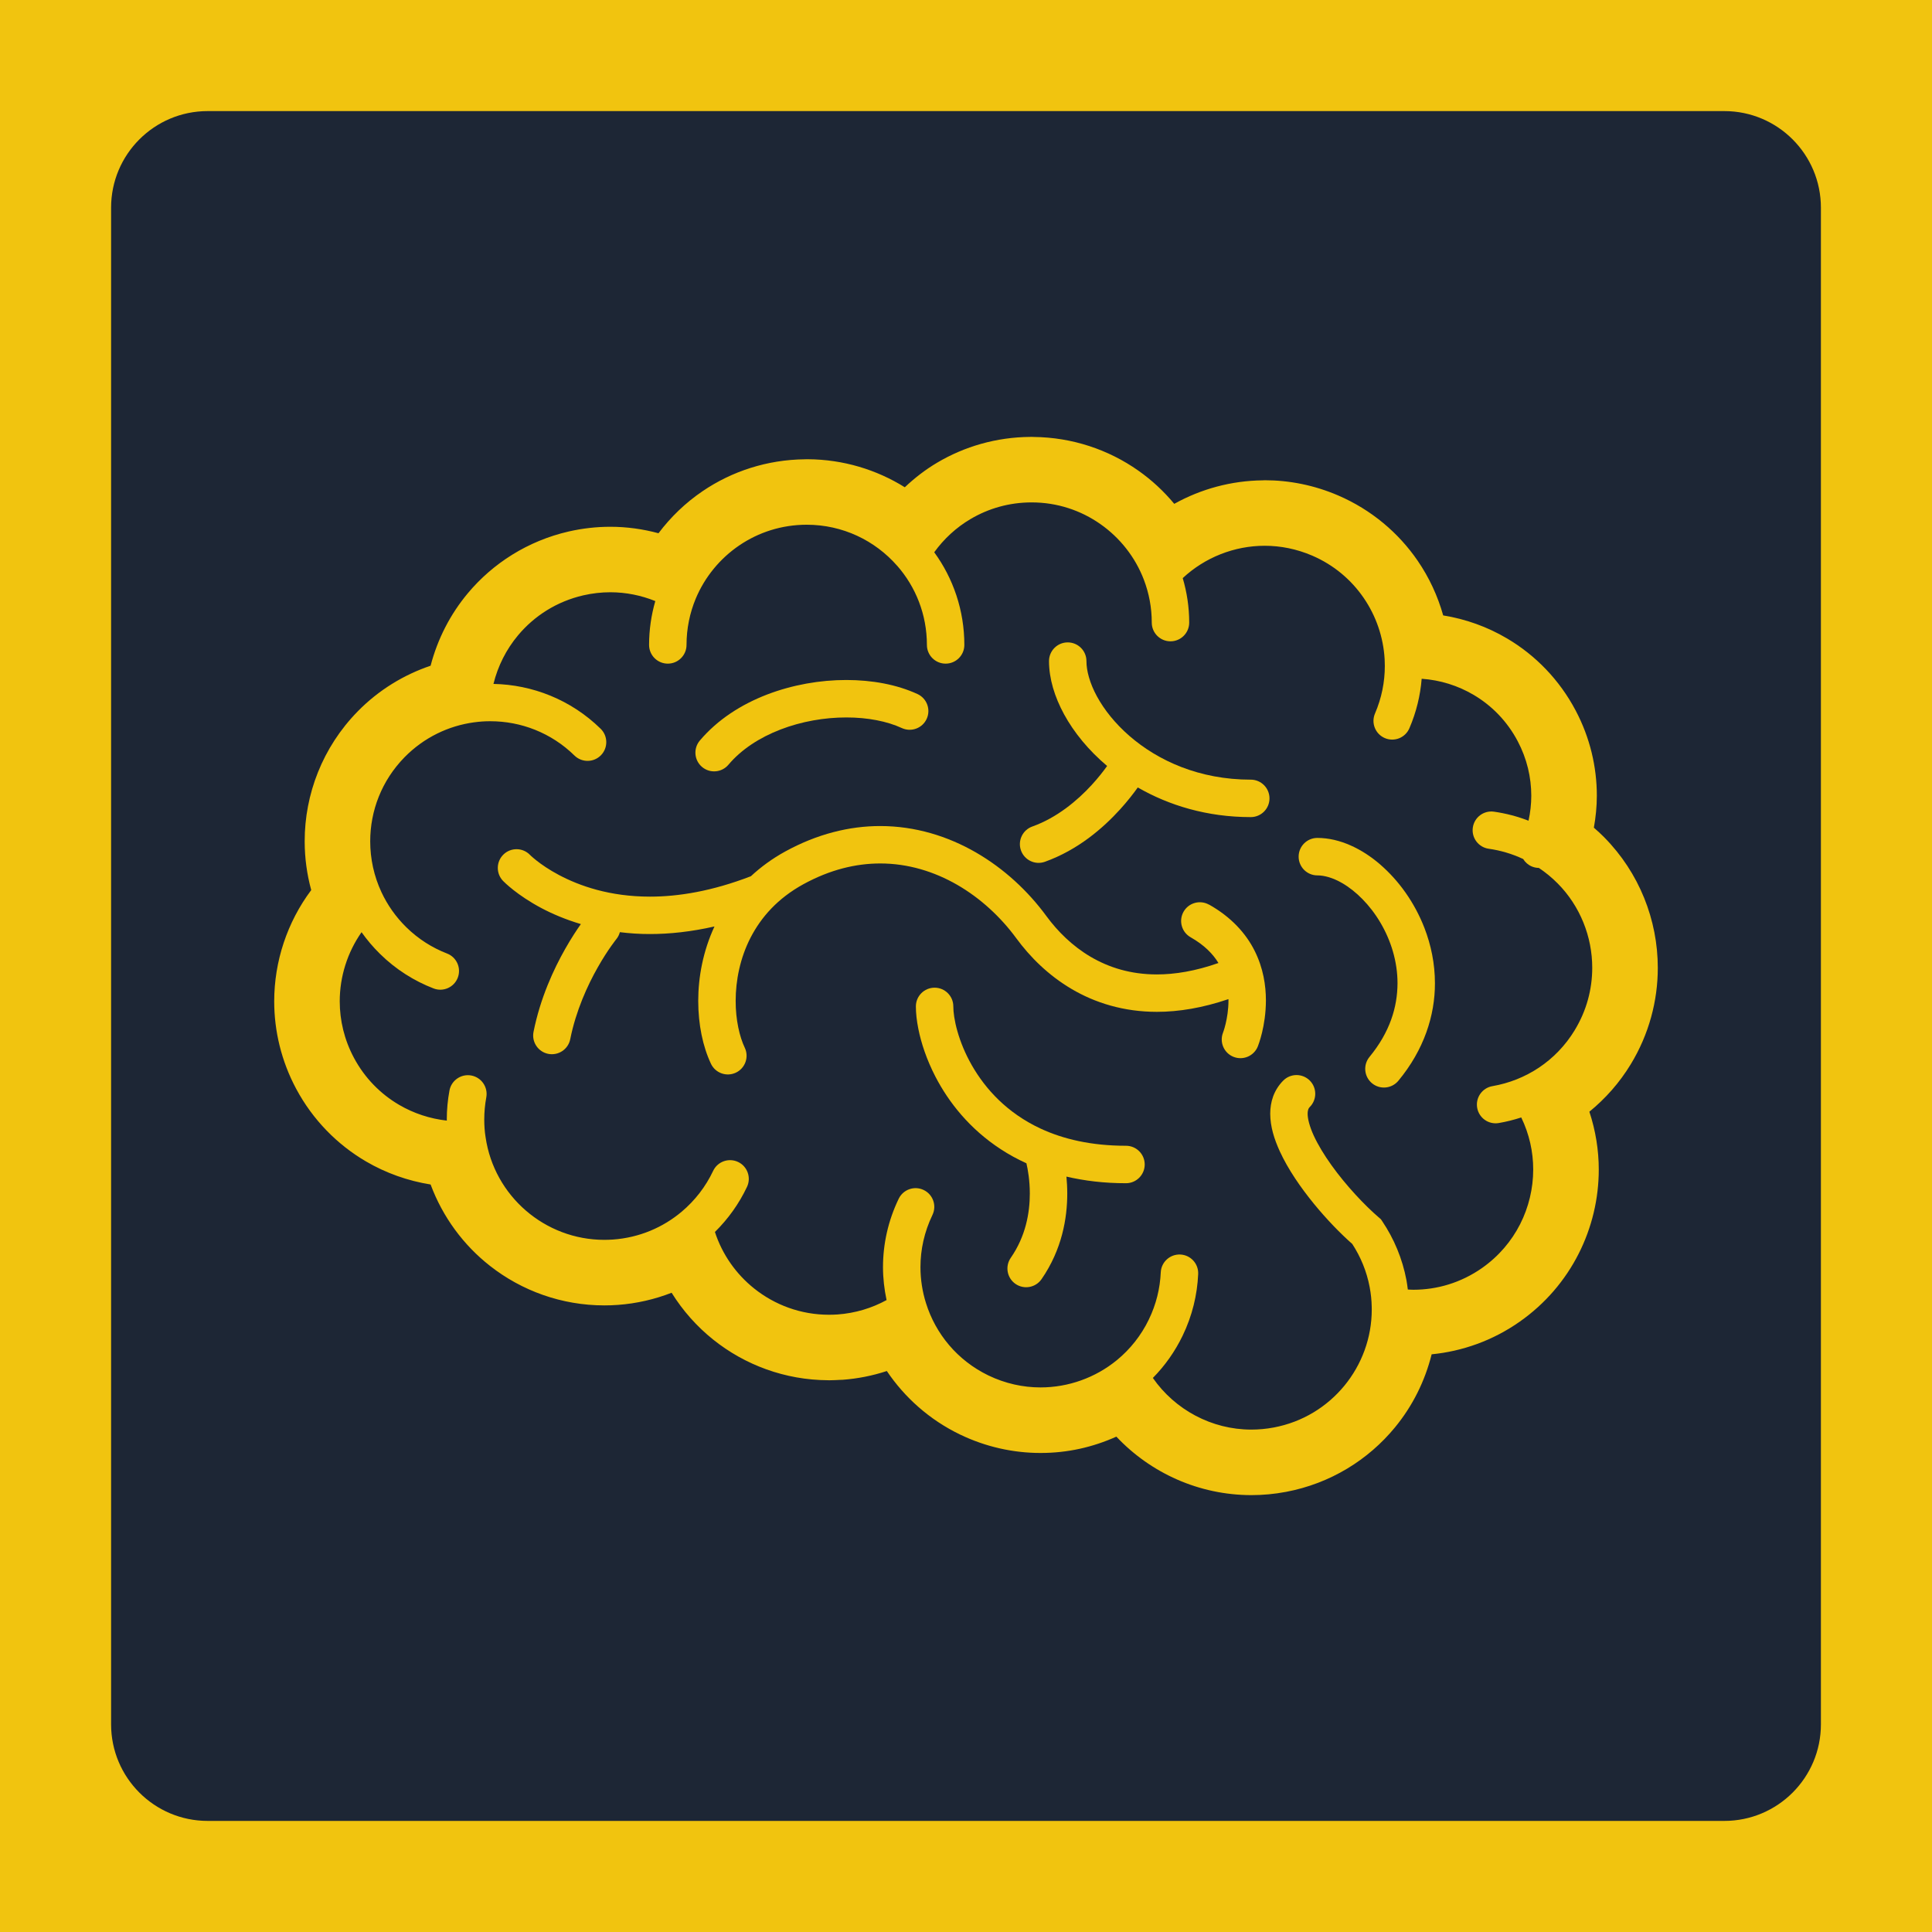
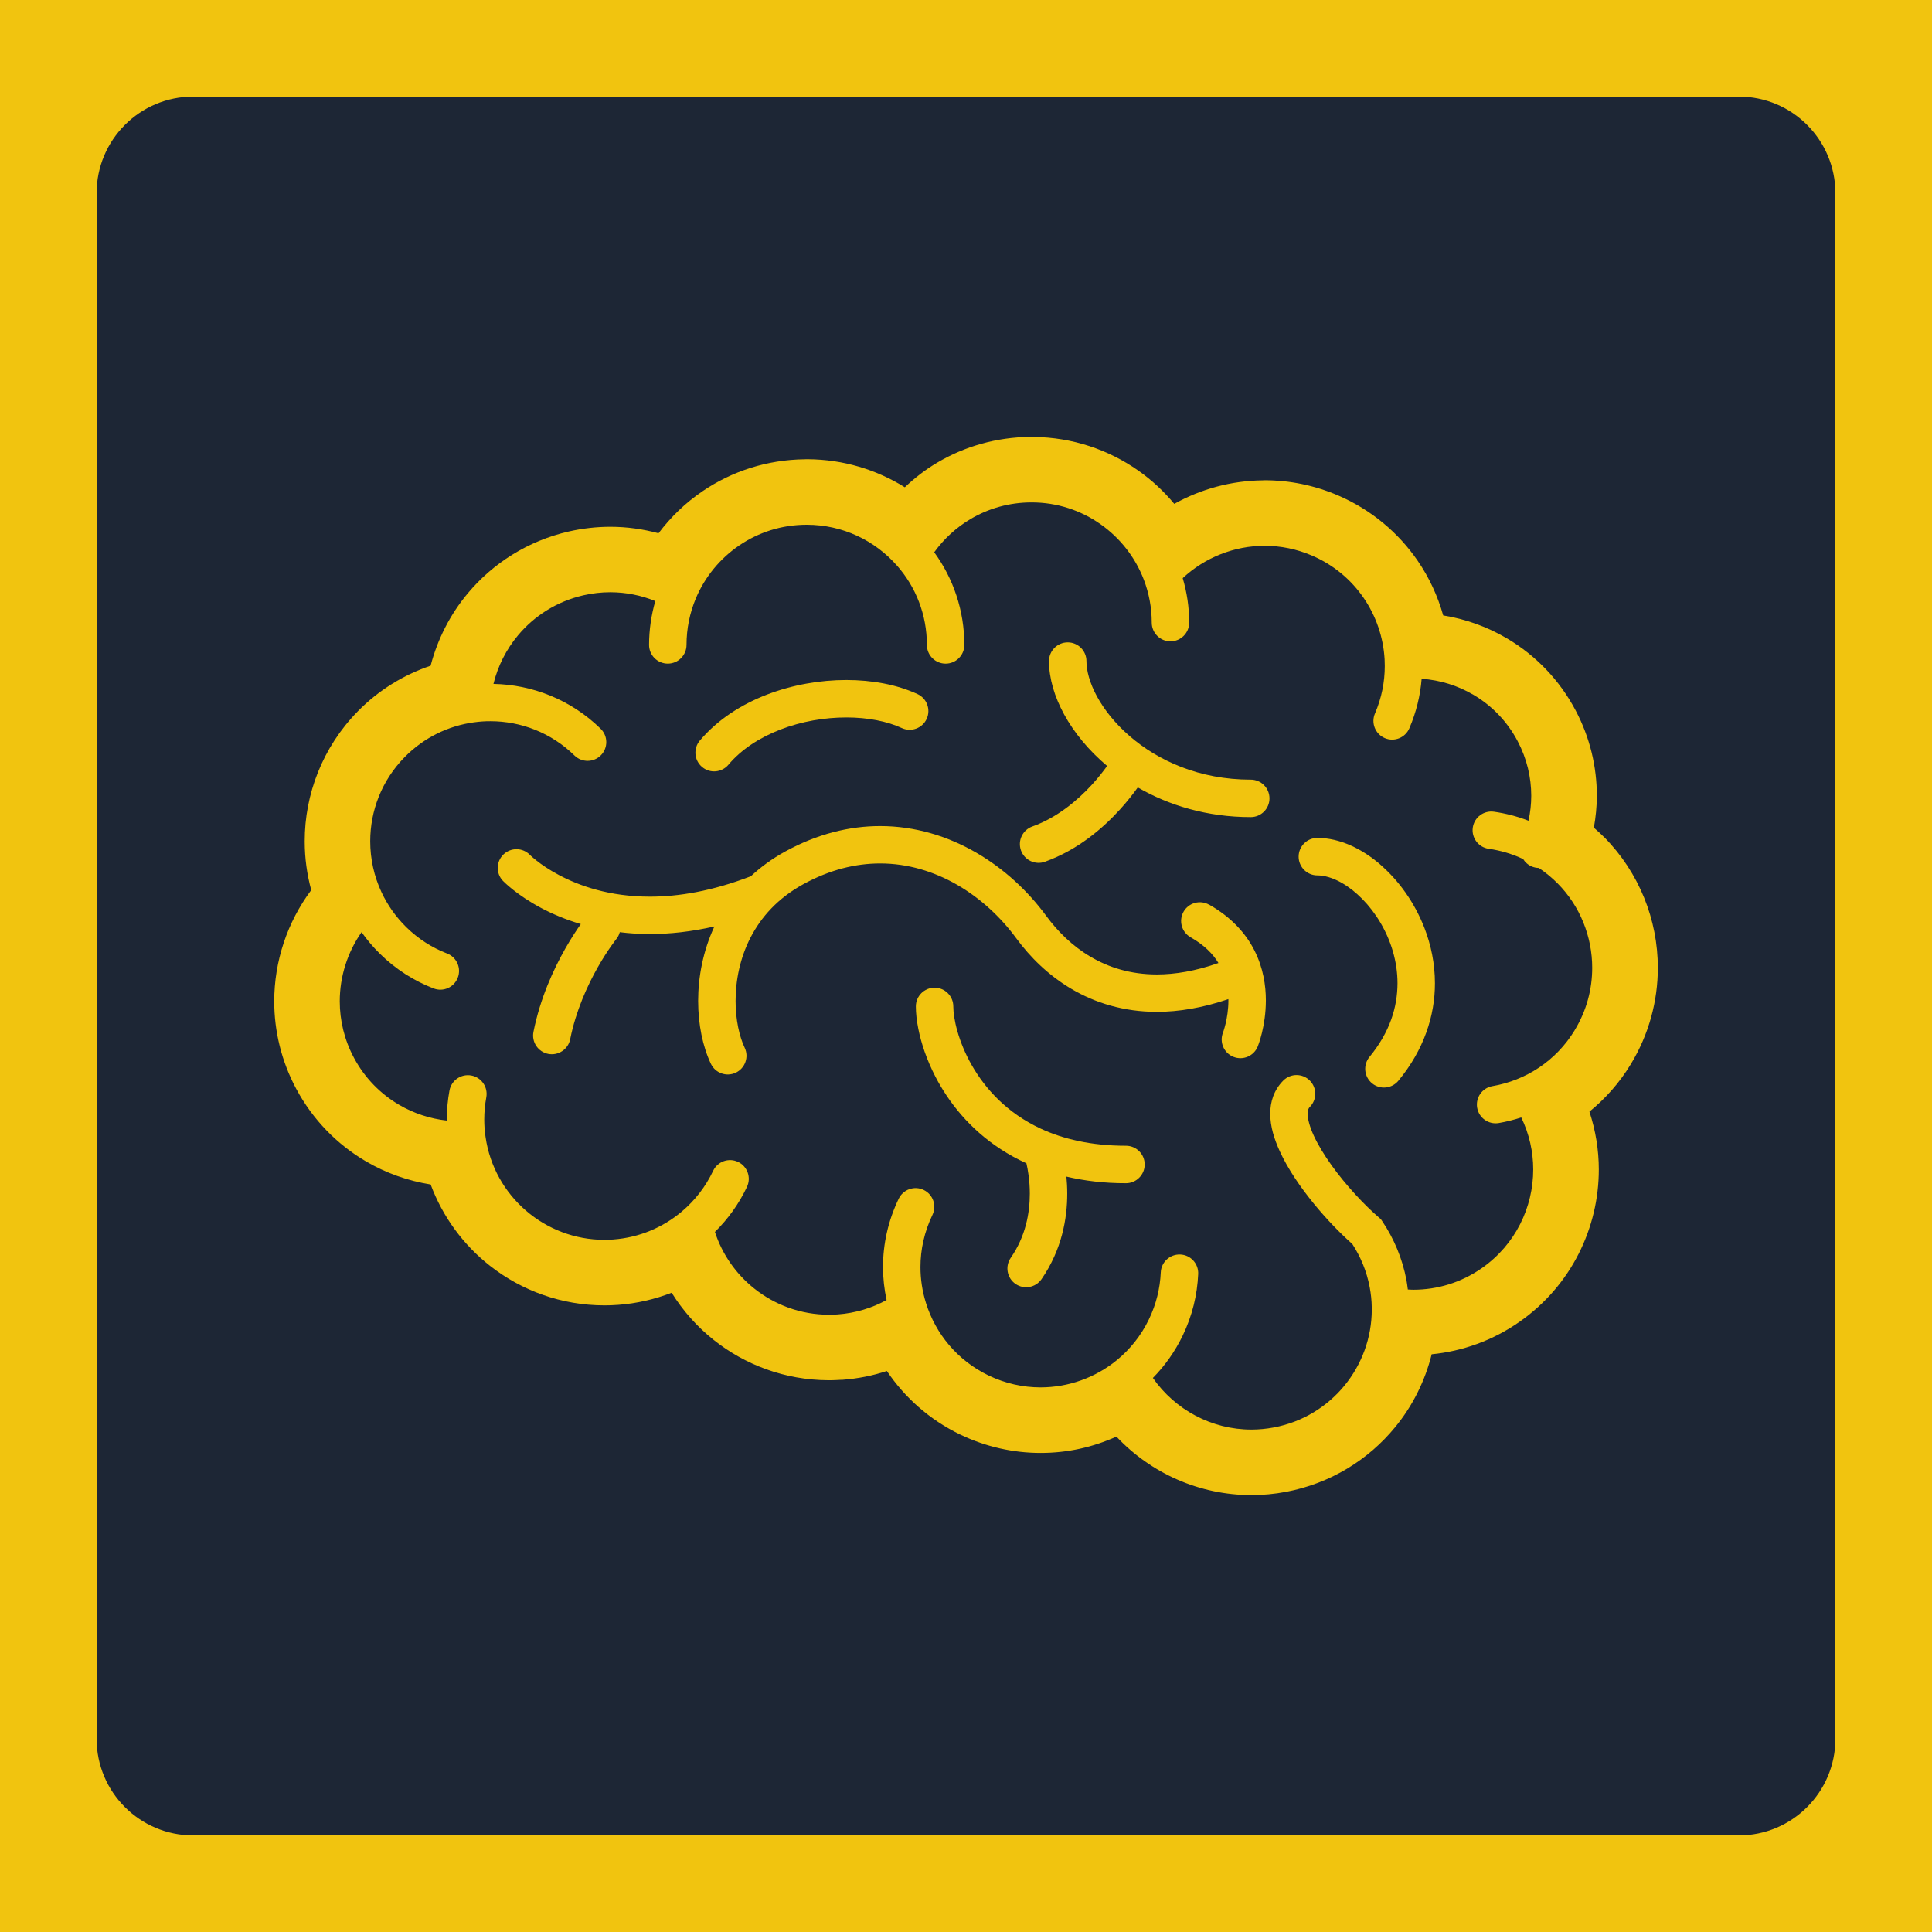
- <svg xmlns="http://www.w3.org/2000/svg" id="Calque_1" data-name="Calque 1" viewBox="0 0 1000 1000">
+ <svg xmlns="http://www.w3.org/2000/svg" id="Calque_1" version="1.1" viewBox="0 0 1000 1000">
  <defs>
    <style>
-       .cls-1 {
-         fill: #1d2635;
+       .st0 {
+         fill: #f1c40f;
      }

-       .cls-2 {
-         fill: #f1c40f;
+       .st1 {
+         fill: #1d2635;
      }
    </style>
  </defs>
-   <rect class="cls-2" width="1000" height="1000" />
-   <rect class="cls-1" x="57.5" y="57.5" width="885" height="885" rx="50" ry="50" />
+   <rect class="st0" width="1000" height="1000" />
+   <rect class="st1" x="50" y="50" width="900" height="900" rx="50" ry="50" />
  <g>
-     <path class="cls-2" d="M625.799,468.256c-4.661-2.629-10.569-.995-13.198,3.666-2.629,4.661-.995,10.58,3.666,13.209,7.154,4.075,11.522,8.621,14.403,13.314-11.942,4.2-22.532,5.918-31.886,5.918-13.691-.01-24.889-3.624-34.337-9.166-9.417-5.552-17.032-13.136-22.815-21.013-9.522-12.979-21.903-24.532-36.505-32.965-14.581-8.411-31.446-13.659-49.536-13.659-15.87-.01-32.598,4.075-49.17,13.178-6.777,3.719-12.654,8.055-17.766,12.8-20.164,7.762-37.532,10.559-52.228,10.559-20.94,0-36.579-5.625-47.033-11.156-5.217-2.755-9.124-5.499-11.648-7.49-1.267-1.006-2.189-1.802-2.765-2.325l-.597-.576-.094-.084h0c-3.719-3.813-9.826-3.907-13.67-.21-3.844,3.708-3.96,9.846-.251,13.701.545.545,7.207,7.364,19.955,14.12,5.583,2.954,12.423,5.866,20.332,8.233-2.095,2.954-4.965,7.28-8.087,12.78-6.002,10.59-12.905,25.454-16.414,42.989-1.047,5.237,2.357,10.349,7.605,11.397,5.248,1.037,10.36-2.357,11.397-7.615,2.954-14.759,8.967-27.884,14.277-37.218,2.64-4.672,5.101-8.38,6.861-10.884.88-1.257,1.592-2.21,2.064-2.828.23-.304.419-.534.524-.67l.115-.136h.01v-.021c.89-1.089,1.487-2.325,1.833-3.614,4.934.608,10.108.985,15.608.964,10.192.01,21.348-1.194,33.363-3.918-5.96,12.842-8.401,26.24-8.411,38.517.021,12.371,2.378,23.59,6.578,32.535,2.294,4.839,8.066,6.903,12.905,4.619,4.839-2.284,6.903-8.076,4.609-12.905h0c-2.692-5.625-4.745-14.466-4.714-24.25,0-10.559,2.273-22.176,7.741-32.787,5.489-10.601,14.026-20.28,27.245-27.56,13.953-7.636,27.266-10.768,39.847-10.779,14.319,0,27.811,4.138,39.857,11.062,12.036,6.945,22.542,16.718,30.556,27.643,7.05,9.616,16.477,19.096,28.607,26.25,12.109,7.154,26.973,11.858,44.173,11.847,11.376,0,23.747-2.064,37.019-6.578l.031.691c0,4.745-.744,9.061-1.477,12.12-.367,1.529-.733,2.734-.985,3.509-.126.388-.23.67-.293.828l-.052.147v.021h0c-1.959,4.955.45,10.569,5.405,12.549,4.965,1.99,10.611-.429,12.601-5.405.251-.691,4.148-10.37,4.18-23.789,0-7.699-1.351-16.739-5.824-25.664-4.441-8.925-12.12-17.493-23.59-23.935h0l-.021.031h0Z" />
-     <path class="cls-2" d="M647.399,403.552c-26.638,0-48.028-9.805-62.819-22.647-7.385-6.411-13.062-13.576-16.791-20.426-3.75-6.872-5.468-13.398-5.447-18.289,0-5.353-4.337-9.689-9.689-9.689s-9.689,4.337-9.689,9.689c.021,9.113,2.87,18.457,7.804,27.539,5.164,9.459,12.696,18.656,22.28,26.743-1.927,2.682-4.599,6.138-8.003,9.836-7.385,8.055-18.027,16.99-30.723,21.495-5.038,1.802-7.668,7.353-5.866,12.381,1.802,5.038,7.343,7.678,12.381,5.876,17.242-6.201,30.147-17.493,38.904-27.109,3.897-4.295,6.934-8.223,9.176-11.365,16.027,9.249,35.835,15.356,58.482,15.346,5.342,0,9.689-4.337,9.689-9.689s-4.347-9.7-9.7-9.7h.01v.01Z" />
-     <path class="cls-2" d="M582.799,593.044c-18.132,0-32.535-3.499-44.11-8.851-17.326-8.045-28.565-20.416-35.636-32.745-3.53-6.149-5.96-12.266-7.49-17.65-1.54-5.353-2.147-10.046-2.126-12.884,0-5.353-4.337-9.689-9.689-9.689s-9.689,4.337-9.689,9.689c0,3.488.419,7.353,1.267,11.596,1.477,7.406,4.295,15.953,8.851,24.773,6.84,13.209,17.692,27.067,33.908,37.605,4.064,2.661,8.453,5.07,13.188,7.228.744,3.174,1.76,8.841,1.76,15.671,0,4.965-.534,10.506-2.032,16.184s-3.949,11.46-7.835,17.085c-3.048,4.41-1.948,10.444,2.451,13.492,4.4,3.038,10.433,1.948,13.481-2.451,5.29-7.647,8.642-15.597,10.643-23.171,2.001-7.584,2.671-14.801,2.671-21.139,0-3.163-.178-6.096-.429-8.778,9.344,2.179,19.567,3.436,30.828,3.425,5.342,0,9.689-4.347,9.689-9.7s-4.337-9.689-9.689-9.689h-.011Z" />
-     <path class="cls-2" d="M714.428,447.484c-4.798-4.138-9.972-7.521-15.44-9.93-5.457-2.409-11.229-3.844-17.127-3.844-5.353,0-9.689,4.337-9.689,9.689s4.337,9.7,9.689,9.7c3.562-.01,8.076,1.226,12.811,3.97,7.102,4.075,14.487,11.386,19.861,20.552,5.405,9.155,8.82,20.039,8.82,31.289-.042,12.381-3.939,25.297-14.497,38.139-3.404,4.138-2.828,10.234,1.299,13.649,4.127,3.404,10.234,2.818,13.638-1.299,13.303-16.048,18.97-33.834,18.928-50.479,0-10.108-2.022-19.777-5.426-28.597-5.122-13.209-13.272-24.522-22.867-32.818h0v-.021h0Z" />
-     <path class="cls-2" d="M377.029,395.832h0c6.652-7.898,16.142-14.078,26.952-18.237,10.789-4.169,22.835-6.264,34.107-6.243,10.978-.021,21.201,2.001,28.691,5.489,4.86,2.231,10.622.126,12.863-4.745,2.242-4.86.115-10.601-4.735-12.853-10.831-4.976-23.548-7.259-36.82-7.28-13.617,0-27.832,2.462-41.072,7.532-13.209,5.091-25.507,12.863-34.777,23.81-3.457,4.085-2.954,10.203,1.131,13.659,4.085,3.467,10.203,2.943,13.659-1.131h0Z" />
-     <path class="cls-2" d="M830.397,433.426c-1.718-1.739-3.551-3.394-5.416-5.018.974-5.426,1.54-10.957,1.54-16.571,0-14.875-3.541-30.021-10.925-44.005-8.443-16.027-20.94-28.754-35.531-37.364-10.203-6.034-21.432-10.056-33.07-11.931-2.828-10.046-7.249-19.609-13.198-28.282-9.899-14.455-23.988-26.428-41.219-33.834-12.329-5.3-25.255-7.846-37.961-7.846,0,0-.388-.01-1.1.052-16.132.189-31.834,4.42-45.723,12.161-5.437-6.547-11.711-12.371-18.708-17.273-15.325-10.768-34.065-17.148-54.114-17.347-.23,0-.513-.021-.848-.042h-.262c-.189,0-.409,0-.691.021-17.462.136-33.96,4.955-48.049,13.303-6.107,3.603-11.68,7.93-16.802,12.759-14.602-9.103-31.854-14.414-50.238-14.508h-.608c-.22,0-.503,0-.859.031-19.557.189-37.888,6.243-53.003,16.53-8.757,5.95-16.425,13.314-22.773,21.746-8.024-2.168-16.393-3.352-24.951-3.352-7.123,0-14.34.807-21.526,2.441-21.17,4.86-39.26,16.467-52.218,31.97h0c-9.092,10.863-15.66,23.684-19.264,37.5-13.806,4.682-26.826,12.528-37.71,23.621,0,.01-.021.021-.031.042-18.258,18.614-27.444,42.968-27.434,67.145v.398h0c.021,8.401,1.163,16.791,3.383,24.93-12.444,16.655-19.148,36.882-19.159,57.581,0,15.325,3.687,30.912,11.365,45.273,8.631,16.132,21.317,28.911,36.086,37.563,10.36,6.075,21.725,10.087,33.499,11.973,6.275,16.854,17.022,31.394,30.786,42.162,16.362,12.832,37.008,20.416,59.131,20.416,2.294,0,4.588-.073,6.882-.251h.105c9.763-.712,19.127-2.902,27.843-6.295,5.793,9.291,13.073,17.493,21.537,24.26,16.362,13.104,37.165,20.919,59.467,21.023.084.01.147.01.22.01h.744c1.781-.021,3.572-.094,5.353-.21h.021l1.047-.021c7.982-.587,15.692-2.137,23.003-4.546,9.208,13.67,22.029,25.203,37.888,32.86h0c13.387,6.453,27.664,9.553,41.68,9.553s26.994-2.964,39.239-8.453c17.797,18.897,42.885,30.252,69.879,30.273,5.918,0,11.9-.545,17.891-1.676,22.993-4.316,42.696-16.624,56.471-33.426h0c8.998-10.936,15.482-23.852,18.949-37.783,15.901-1.561,31.676-7.102,45.619-16.917,13.272-9.312,23.548-21.484,30.44-35.07,6.893-13.576,10.444-28.555,10.444-43.66,0-10.066-1.645-20.185-4.86-29.927,8.275-6.746,15.597-14.958,21.432-24.585,9.438-15.524,13.984-32.829,13.984-49.85,0-24.868-9.647-49.274-27.675-67.532h0v-.021h0ZM815.093,533.19c-9.742,16.048-25.444,26.03-42.602,28.995-5.279.901-8.82,5.929-7.909,11.187.901,5.279,5.918,8.82,11.187,7.909,3.939-.67,7.825-1.655,11.627-2.891,4.148,8.569,6.191,17.755,6.191,26.921,0,9.794-2.315,19.536-6.767,28.314-4.462,8.778-11.051,16.592-19.693,22.678-10.884,7.626-23.234,11.261-35.552,11.271-.964,0-1.927-.073-2.891-.126-.21-1.613-.409-3.216-.702-4.818h0c-2.126-11.25-6.495-21.537-12.497-30.461l-.733-1.089-.995-.859c-7.343-6.285-17.085-16.613-24.606-27.141-3.771-5.258-6.987-10.569-9.155-15.293-2.189-4.735-3.195-8.872-3.163-11.313,0-1.089.168-1.823.346-2.325.189-.482.367-.775.754-1.163,3.781-3.771,3.781-9.92,0-13.701-3.792-3.781-9.92-3.781-13.701,0h0c-2.357,2.346-4.138,5.196-5.237,8.17-1.089,2.975-1.529,6.044-1.529,9.019.031,6.714,2.064,13.073,4.923,19.379,4.326,9.417,10.789,18.761,17.755,27.298,6.568,8.024,13.544,15.21,19.798,20.73,4.305,6.631,7.448,14.11,8.998,22.343.649,3.467,1.016,6.903,1.058,10.224v.052c.01.45.021.88.021,1.33,0,14.655-5.206,28.502-14.173,39.417-8.977,10.904-21.599,18.803-36.537,21.62-3.907.733-7.793,1.089-11.606,1.089-20.552.01-39.564-10.297-50.982-26.732,6.149-6.233,11.386-13.565,15.398-21.851,4.976-10.286,7.584-21.159,8.055-31.917.241-5.363-3.907-9.888-9.249-10.119-5.353-.23-9.878,3.907-10.119,9.249-.367,8.233-2.336,16.477-6.149,24.333v.021c-4.064,8.422-9.752,15.461-16.519,21.034l-.031.021c-11.103,9.113-25.161,14.131-39.522,14.131-9.05,0-18.227-1.99-26.952-6.18-16.152-7.804-27.371-21.578-32.336-37.427h0c-1.896-6.023-2.87-12.319-2.87-18.666,0-9.05,1.99-18.216,6.201-26.984,2.325-4.818.304-10.601-4.525-12.926-4.819-2.325-10.611-.293-12.937,4.525-5.499,11.397-8.129,23.506-8.129,35.395,0,5.761.66,11.46,1.854,17.053-7.573,4.138-16.111,6.767-25.329,7.448h-.021c-1.498.094-2.996.147-4.462.147-14.55,0-28.031-5.038-38.747-13.607-9.323-7.448-16.477-17.546-20.29-29.236,6.819-6.725,12.476-14.602,16.603-23.338,2.284-4.829.22-10.622-4.619-12.905s-10.622-.22-12.905,4.619c-3.834,8.118-9.396,15.325-16.247,21.097-9.7,8.181-21.945,13.46-35.584,14.445h-.021c-1.498.094-2.985.157-4.462.157-30.776.01-57.036-22.689-61.467-53.108v-.073l-.021-.073c-.241-1.435-.409-2.954-.513-4.515-.105-1.519-.157-3.006-.157-4.494,0-3.928.367-7.762,1.058-11.502.964-5.269-2.504-10.318-7.772-11.302-5.258-.964-10.318,2.514-11.292,7.772-.901,4.871-1.383,9.899-1.383,15.021l.021.555c-8.715-.964-17.169-3.74-24.742-8.181-9.553-5.604-17.703-13.785-23.328-24.292-5.007-9.365-7.353-19.368-7.364-29.267,0-12.769,3.96-25.308,11.292-35.783,2.807,3.97,6.002,7.751,9.585,11.261,8.16,8.024,17.64,13.974,27.685,17.849,4.986,1.938,10.601-.545,12.528-5.541,1.927-4.997-.555-10.601-5.541-12.528-7.668-2.964-14.854-7.479-21.097-13.607h0c-5.489-5.384-9.752-11.522-12.832-18.09-3.897-8.317-5.845-17.347-5.845-26.387,0-15.733,5.887-31.362,17.755-43.503,10.087-10.265,22.783-16.278,35.982-18.08h.063c2.786-.388,5.594-.587,8.411-.566,15.733.01,31.394,5.897,43.513,17.755,3.823,3.74,9.962,3.677,13.701-.147s3.677-9.962-.147-13.701c-15.43-15.115-35.437-22.835-55.486-23.223,2.284-9.281,6.641-17.891,12.727-25.161,8.422-10.056,19.997-17.504,33.792-20.688,4.682-1.068,9.354-1.592,13.942-1.592,8.118,0,16.016,1.613,23.307,4.567-2.074,7.217-3.216,14.822-3.216,22.689,0,5.353,4.337,9.689,9.689,9.689s9.689-4.337,9.689-9.689c0-8.485,1.707-16.582,4.756-23.925,4.682-11.229,12.591-20.814,22.542-27.581,9.972-6.767,21.935-10.695,34.913-10.705,18.666.01,35.343,8.181,46.781,21.212h.021c9.606,10.946,15.398,25.255,15.409,40.999,0,5.353,4.337,9.689,9.689,9.689s9.689-4.337,9.689-9.689c0-17.891-5.782-34.505-15.587-47.955,5.018-6.955,11.407-12.842,18.813-17.21,9.26-5.478,20.018-8.6,31.593-8.6,13.293,0,25.528,4.148,35.625,11.24,10.098,7.081,18.017,17.095,22.479,28.785h0c2.629,6.903,4.085,14.34,4.085,22.186,0,5.353,4.337,9.689,9.689,9.689s9.689-4.337,9.689-9.689c0-8.003-1.194-15.723-3.352-23.024,11.47-10.695,26.701-16.739,42.424-16.739,8.212,0,16.53,1.645,24.574,5.091,11.219,4.829,20.227,12.518,26.659,21.882,6.421,9.354,10.203,20.363,10.852,31.739.063,1.163.094,2.346.094,3.53,0,8.202-1.624,16.519-5.08,24.564-2.116,4.923.157,10.622,5.07,12.727,4.923,2.126,10.622-.157,12.727-5.08,3.593-8.349,5.667-17.001,6.358-25.611,9.501.639,18.75,3.509,26.942,8.359,9.354,5.541,17.315,13.607,22.773,23.967h0c4.777,9.05,7.008,18.687,7.018,28.209,0,4.368-.503,8.694-1.425,12.926-5.845-2.263-11.858-3.813-17.902-4.672-5.3-.744-10.192,2.943-10.936,8.254-.744,5.29,2.943,10.192,8.244,10.936,6.075.859,12.067,2.608,17.818,5.311,1.016,1.655,2.524,3.027,4.441,3.844,1.194.513,2.441.754,3.666.765,3.572,2.388,6.83,5.059,9.731,8.013l-.126-.136.157.157c11.606,11.722,17.891,27.56,17.881,43.681,0,11.009-2.902,22.123-9.05,32.232h0v.01Z" />
+     <path class="st0" d="M625.8,468.26c-4.66-2.63-10.57-.99-13.2,3.67-2.63,4.66-.99,10.58,3.67,13.21,7.15,4.08,11.52,8.62,14.4,13.31-11.94,4.2-22.53,5.92-31.89,5.92-13.69-.01-24.89-3.62-34.34-9.17-9.42-5.55-17.03-13.14-22.82-21.01-9.52-12.98-21.9-24.53-36.51-32.96-14.58-8.41-31.45-13.66-49.54-13.66-15.87-.01-32.6,4.08-49.17,13.18-6.78,3.72-12.65,8.05-17.77,12.8-20.16,7.76-37.53,10.56-52.23,10.56-20.94,0-36.58-5.62-47.03-11.16-5.22-2.76-9.12-5.5-11.65-7.49-1.27-1.01-2.19-1.8-2.77-2.33l-.6-.58-.09-.08h0c-3.72-3.81-9.83-3.91-13.67-.21-3.84,3.71-3.96,9.85-.25,13.7.55.55,7.21,7.36,19.95,14.12,5.58,2.95,12.42,5.87,20.33,8.23-2.1,2.95-4.96,7.28-8.09,12.78-6,10.59-12.9,25.45-16.41,42.99-1.05,5.24,2.36,10.35,7.61,11.4,5.25,1.04,10.36-2.36,11.4-7.61,2.95-14.76,8.97-27.88,14.28-37.22,2.64-4.67,5.1-8.38,6.86-10.88.88-1.26,1.59-2.21,2.06-2.83.23-.3.42-.53.52-.67l.11-.14h.01v-.02c.89-1.09,1.49-2.33,1.83-3.61,4.93.61,10.11.98,15.61.96,10.19.01,21.35-1.19,33.36-3.92-5.96,12.84-8.4,26.24-8.41,38.52.02,12.37,2.38,23.59,6.58,32.53,2.29,4.84,8.07,6.9,12.9,4.62s6.9-8.08,4.61-12.91h0c-2.69-5.62-4.74-14.47-4.71-24.25,0-10.56,2.27-22.18,7.74-32.79,5.49-10.6,14.03-20.28,27.24-27.56,13.95-7.64,27.27-10.77,39.85-10.78,14.32,0,27.81,4.14,39.86,11.06,12.04,6.95,22.54,16.72,30.56,27.64,7.05,9.62,16.48,19.1,28.61,26.25,12.11,7.15,26.97,11.86,44.17,11.85,11.38,0,23.75-2.06,37.02-6.58l.03.69c0,4.74-.74,9.06-1.48,12.12-.37,1.53-.73,2.73-.98,3.51-.13.39-.23.67-.29.83l-.05.15v.02h0c-1.96,4.96.45,10.57,5.41,12.55,4.97,1.99,10.61-.43,12.6-5.41.25-.69,4.15-10.37,4.18-23.79,0-7.7-1.35-16.74-5.82-25.66-4.44-8.92-12.12-17.49-23.59-23.93h0l-.02.03h0Z" />
+     <path class="st0" d="M647.4,403.55c-26.64,0-48.03-9.8-62.82-22.65-7.39-6.41-13.06-13.58-16.79-20.43-3.75-6.87-5.47-13.4-5.45-18.29,0-5.35-4.34-9.69-9.69-9.69s-9.69,4.34-9.69,9.69c.02,9.11,2.87,18.46,7.8,27.54,5.16,9.46,12.7,18.66,22.28,26.74-1.93,2.68-4.6,6.14-8,9.84-7.39,8.05-18.03,16.99-30.72,21.49-5.04,1.8-7.67,7.35-5.87,12.38,1.8,5.04,7.34,7.68,12.38,5.88,17.24-6.2,30.15-17.49,38.9-27.11,3.9-4.3,6.93-8.22,9.18-11.36,16.03,9.25,35.84,15.36,58.48,15.35,5.34,0,9.69-4.34,9.69-9.69s-4.35-9.7-9.7-9.7h.01s0,0,0,0Z" />
+     <path class="st0" d="M582.8,593.04c-18.13,0-32.53-3.5-44.11-8.85-17.33-8.04-28.57-20.42-35.64-32.74-3.53-6.15-5.96-12.27-7.49-17.65-1.54-5.35-2.15-10.05-2.13-12.88,0-5.35-4.34-9.69-9.69-9.69s-9.69,4.34-9.69,9.69c0,3.49.42,7.35,1.27,11.6,1.48,7.41,4.3,15.95,8.85,24.77,6.84,13.21,17.69,27.07,33.91,37.6,4.06,2.66,8.45,5.07,13.19,7.23.74,3.17,1.76,8.84,1.76,15.67,0,4.97-.53,10.51-2.03,16.18s-3.95,11.46-7.84,17.09c-3.05,4.41-1.95,10.44,2.45,13.49,4.4,3.04,10.43,1.95,13.48-2.45,5.29-7.65,8.64-15.6,10.64-23.17,2-7.58,2.67-14.8,2.67-21.14,0-3.16-.18-6.1-.43-8.78,9.34,2.18,19.57,3.44,30.83,3.42,5.34,0,9.69-4.35,9.69-9.7s-4.34-9.69-9.69-9.69h-.01Z" />
+     <path class="st0" d="M714.43,447.48c-4.8-4.14-9.97-7.52-15.44-9.93-5.46-2.41-11.23-3.84-17.13-3.84-5.35,0-9.69,4.34-9.69,9.69s4.34,9.7,9.69,9.7c3.56-.01,8.08,1.23,12.81,3.97,7.1,4.08,14.49,11.39,19.86,20.55,5.41,9.15,8.82,20.04,8.82,31.29-.04,12.38-3.94,25.3-14.5,38.14-3.4,4.14-2.83,10.23,1.3,13.65,4.13,3.4,10.23,2.82,13.64-1.3,13.3-16.05,18.97-33.83,18.93-50.48,0-10.11-2.02-19.78-5.43-28.6-5.12-13.21-13.27-24.52-22.87-32.82h0v-.02h0Z" />
+     <path class="st0" d="M377.03,395.83h0c6.65-7.9,16.14-14.08,26.95-18.24,10.79-4.17,22.83-6.26,34.11-6.24,10.98-.02,21.2,2,28.69,5.49,4.86,2.23,10.62.13,12.86-4.74,2.24-4.86.11-10.6-4.73-12.85-10.83-4.98-23.55-7.26-36.82-7.28-13.62,0-27.83,2.46-41.07,7.53-13.21,5.09-25.51,12.86-34.78,23.81-3.46,4.08-2.95,10.2,1.13,13.66,4.08,3.47,10.2,2.94,13.66-1.13h0Z" />
+     <path class="st0" d="M830.4,433.43c-1.72-1.74-3.55-3.39-5.42-5.02.97-5.43,1.54-10.96,1.54-16.57,0-14.88-3.54-30.02-10.92-44.01-8.44-16.03-20.94-28.75-35.53-37.36-10.2-6.03-21.43-10.06-33.07-11.93-2.83-10.05-7.25-19.61-13.2-28.28-9.9-14.45-23.99-26.43-41.22-33.83-12.33-5.3-25.26-7.85-37.96-7.85,0,0-.39,0-1.1.05-16.13.19-31.83,4.42-45.72,12.16-5.44-6.55-11.71-12.37-18.71-17.27-15.33-10.77-34.07-17.15-54.11-17.35-.23,0-.51-.02-.85-.04h-.26c-.19,0-.41,0-.69.02-17.46.14-33.96,4.96-48.05,13.3-6.11,3.6-11.68,7.93-16.8,12.76-14.6-9.1-31.85-14.41-50.24-14.51h-.61c-.22,0-.5,0-.86.03-19.56.19-37.89,6.24-53,16.53-8.76,5.95-16.42,13.31-22.77,21.75-8.02-2.17-16.39-3.35-24.95-3.35-7.12,0-14.34.81-21.53,2.44-21.17,4.86-39.26,16.47-52.22,31.97h0c-9.09,10.86-15.66,23.68-19.26,37.5-13.81,4.68-26.83,12.53-37.71,23.62,0,.01-.02.02-.03.04-18.26,18.61-27.44,42.97-27.43,67.14v.4h0c.02,8.4,1.16,16.79,3.38,24.93-12.44,16.65-19.15,36.88-19.16,57.58,0,15.33,3.69,30.91,11.37,45.27,8.63,16.13,21.32,28.91,36.09,37.56,10.36,6.08,21.73,10.09,33.5,11.97,6.27,16.85,17.02,31.39,30.79,42.16,16.36,12.83,37.01,20.42,59.13,20.42,2.29,0,4.59-.07,6.88-.25h.11c9.76-.71,19.13-2.9,27.84-6.29,5.79,9.29,13.07,17.49,21.54,24.26,16.36,13.1,37.17,20.92,59.47,21.02.08.01.15.01.22.01h.74c1.78-.02,3.57-.09,5.35-.21h.02l1.05-.02c7.98-.59,15.69-2.14,23-4.55,9.21,13.67,22.03,25.2,37.89,32.86h0c13.39,6.45,27.66,9.55,41.68,9.55s26.99-2.96,39.24-8.45c17.8,18.9,42.89,30.25,69.88,30.27,5.92,0,11.9-.54,17.89-1.68,22.99-4.32,42.7-16.62,56.47-33.43h0c9-10.94,15.48-23.85,18.95-37.78,15.9-1.56,31.68-7.1,45.62-16.92,13.27-9.31,23.55-21.48,30.44-35.07,6.89-13.58,10.44-28.55,10.44-43.66,0-10.07-1.65-20.18-4.86-29.93,8.28-6.75,15.6-14.96,21.43-24.59,9.44-15.52,13.98-32.83,13.98-49.85,0-24.87-9.65-49.27-27.67-67.53h0v-.02h0ZM815.09,533.19c-9.74,16.05-25.44,26.03-42.6,28.99-5.28.9-8.82,5.93-7.91,11.19.9,5.28,5.92,8.82,11.19,7.91,3.94-.67,7.83-1.66,11.63-2.89,4.15,8.57,6.19,17.76,6.19,26.92,0,9.79-2.32,19.54-6.77,28.31-4.46,8.78-11.05,16.59-19.69,22.68-10.88,7.63-23.23,11.26-35.55,11.27-.96,0-1.93-.07-2.89-.13-.21-1.61-.41-3.22-.7-4.82h0c-2.13-11.25-6.49-21.54-12.5-30.46l-.73-1.09-.99-.86c-7.34-6.28-17.09-16.61-24.61-27.14-3.77-5.26-6.99-10.57-9.16-15.29-2.19-4.73-3.2-8.87-3.16-11.31,0-1.09.17-1.82.35-2.33.19-.48.37-.78.75-1.16,3.78-3.77,3.78-9.92,0-13.7-3.79-3.78-9.92-3.78-13.7,0h0c-2.36,2.35-4.14,5.2-5.24,8.17-1.09,2.97-1.53,6.04-1.53,9.02.03,6.71,2.06,13.07,4.92,19.38,4.33,9.42,10.79,18.76,17.76,27.3,6.57,8.02,13.54,15.21,19.8,20.73,4.3,6.63,7.45,14.11,9,22.34.65,3.47,1.02,6.9,1.06,10.22v.05c.01.45.02.88.02,1.33,0,14.66-5.21,28.5-14.17,39.42-8.98,10.9-21.6,18.8-36.54,21.62-3.91.73-7.79,1.09-11.61,1.09-20.55.01-39.56-10.3-50.98-26.73,6.15-6.23,11.39-13.57,15.4-21.85,4.98-10.29,7.58-21.16,8.05-31.92.24-5.36-3.91-9.89-9.25-10.12-5.35-.23-9.88,3.91-10.12,9.25-.37,8.23-2.34,16.48-6.15,24.33v.02c-4.06,8.42-9.75,15.46-16.52,21.03l-.03.02c-11.1,9.11-25.16,14.13-39.52,14.13-9.05,0-18.23-1.99-26.95-6.18-16.15-7.8-27.37-21.58-32.34-37.43h0c-1.9-6.02-2.87-12.32-2.87-18.67,0-9.05,1.99-18.22,6.2-26.98,2.33-4.82.3-10.6-4.52-12.93-4.82-2.33-10.61-.29-12.94,4.53-5.5,11.4-8.13,23.51-8.13,35.4,0,5.76.66,11.46,1.85,17.05-7.57,4.14-16.11,6.77-25.33,7.45h-.02c-1.5.09-3,.15-4.46.15-14.55,0-28.03-5.04-38.75-13.61-9.32-7.45-16.48-17.55-20.29-29.24,6.82-6.72,12.48-14.6,16.6-23.34,2.28-4.83.22-10.62-4.62-12.91s-10.62-.22-12.9,4.62c-3.83,8.12-9.4,15.33-16.25,21.1-9.7,8.18-21.95,13.46-35.58,14.45h-.02c-1.5.09-2.98.16-4.46.16-30.78.01-57.04-22.69-61.47-53.11v-.07l-.02-.07c-.24-1.43-.41-2.95-.51-4.52-.1-1.52-.16-3.01-.16-4.49,0-3.93.37-7.76,1.06-11.5.96-5.27-2.5-10.32-7.77-11.3-5.26-.96-10.32,2.51-11.29,7.77-.9,4.87-1.38,9.9-1.38,15.02l.02.55c-8.71-.96-17.17-3.74-24.74-8.18-9.55-5.6-17.7-13.78-23.33-24.29-5.01-9.36-7.35-19.37-7.36-29.27,0-12.77,3.96-25.31,11.29-35.78,2.81,3.97,6,7.75,9.59,11.26,8.16,8.02,17.64,13.97,27.68,17.85,4.99,1.94,10.6-.55,12.53-5.54,1.93-5-.55-10.6-5.54-12.53-7.67-2.96-14.85-7.48-21.1-13.61h0c-5.49-5.38-9.75-11.52-12.83-18.09-3.9-8.32-5.85-17.35-5.85-26.39,0-15.73,5.89-31.36,17.76-43.5,10.09-10.27,22.78-16.28,35.98-18.08h.06c2.79-.39,5.59-.59,8.41-.57,15.73.01,31.39,5.9,43.51,17.76,3.82,3.74,9.96,3.68,13.7-.15s3.68-9.96-.15-13.7c-15.43-15.11-35.44-22.83-55.49-23.22,2.28-9.28,6.64-17.89,12.73-25.16,8.42-10.06,20-17.5,33.79-20.69,4.68-1.07,9.35-1.59,13.94-1.59,8.12,0,16.02,1.61,23.31,4.57-2.07,7.22-3.22,14.82-3.22,22.69,0,5.35,4.34,9.69,9.69,9.69s9.69-4.34,9.69-9.69c0-8.48,1.71-16.58,4.76-23.92,4.68-11.23,12.59-20.81,22.54-27.58,9.97-6.77,21.93-10.7,34.91-10.7,18.67.01,35.34,8.18,46.78,21.21h.02c9.61,10.95,15.4,25.26,15.41,41,0,5.35,4.34,9.69,9.69,9.69s9.69-4.34,9.69-9.69c0-17.89-5.78-34.51-15.59-47.96,5.02-6.95,11.41-12.84,18.81-17.21,9.26-5.48,20.02-8.6,31.59-8.6,13.29,0,25.53,4.15,35.62,11.24,10.1,7.08,18.02,17.1,22.48,28.79h0c2.63,6.9,4.09,14.34,4.09,22.19,0,5.35,4.34,9.69,9.69,9.69s9.69-4.34,9.69-9.69c0-8-1.19-15.72-3.35-23.02,11.47-10.7,26.7-16.74,42.42-16.74,8.21,0,16.53,1.64,24.57,5.09,11.22,4.83,20.23,12.52,26.66,21.88,6.42,9.35,10.2,20.36,10.85,31.74.06,1.16.09,2.35.09,3.53,0,8.2-1.62,16.52-5.08,24.56-2.12,4.92.16,10.62,5.07,12.73,4.92,2.13,10.62-.16,12.73-5.08,3.59-8.35,5.67-17,6.36-25.61,9.5.64,18.75,3.51,26.94,8.36,9.35,5.54,17.32,13.61,22.77,23.97h0c4.78,9.05,7.01,18.69,7.02,28.21,0,4.37-.5,8.69-1.42,12.93-5.84-2.26-11.86-3.81-17.9-4.67-5.3-.74-10.19,2.94-10.94,8.25-.74,5.29,2.94,10.19,8.24,10.94,6.08.86,12.07,2.61,17.82,5.31,1.02,1.65,2.52,3.03,4.44,3.84,1.19.51,2.44.75,3.67.77,3.57,2.39,6.83,5.06,9.73,8.01l-.13-.14.16.16c11.61,11.72,17.89,27.56,17.88,43.68,0,11.01-2.9,22.12-9.05,32.23h0s0,.01,0,.01Z" />
  </g>
</svg>
